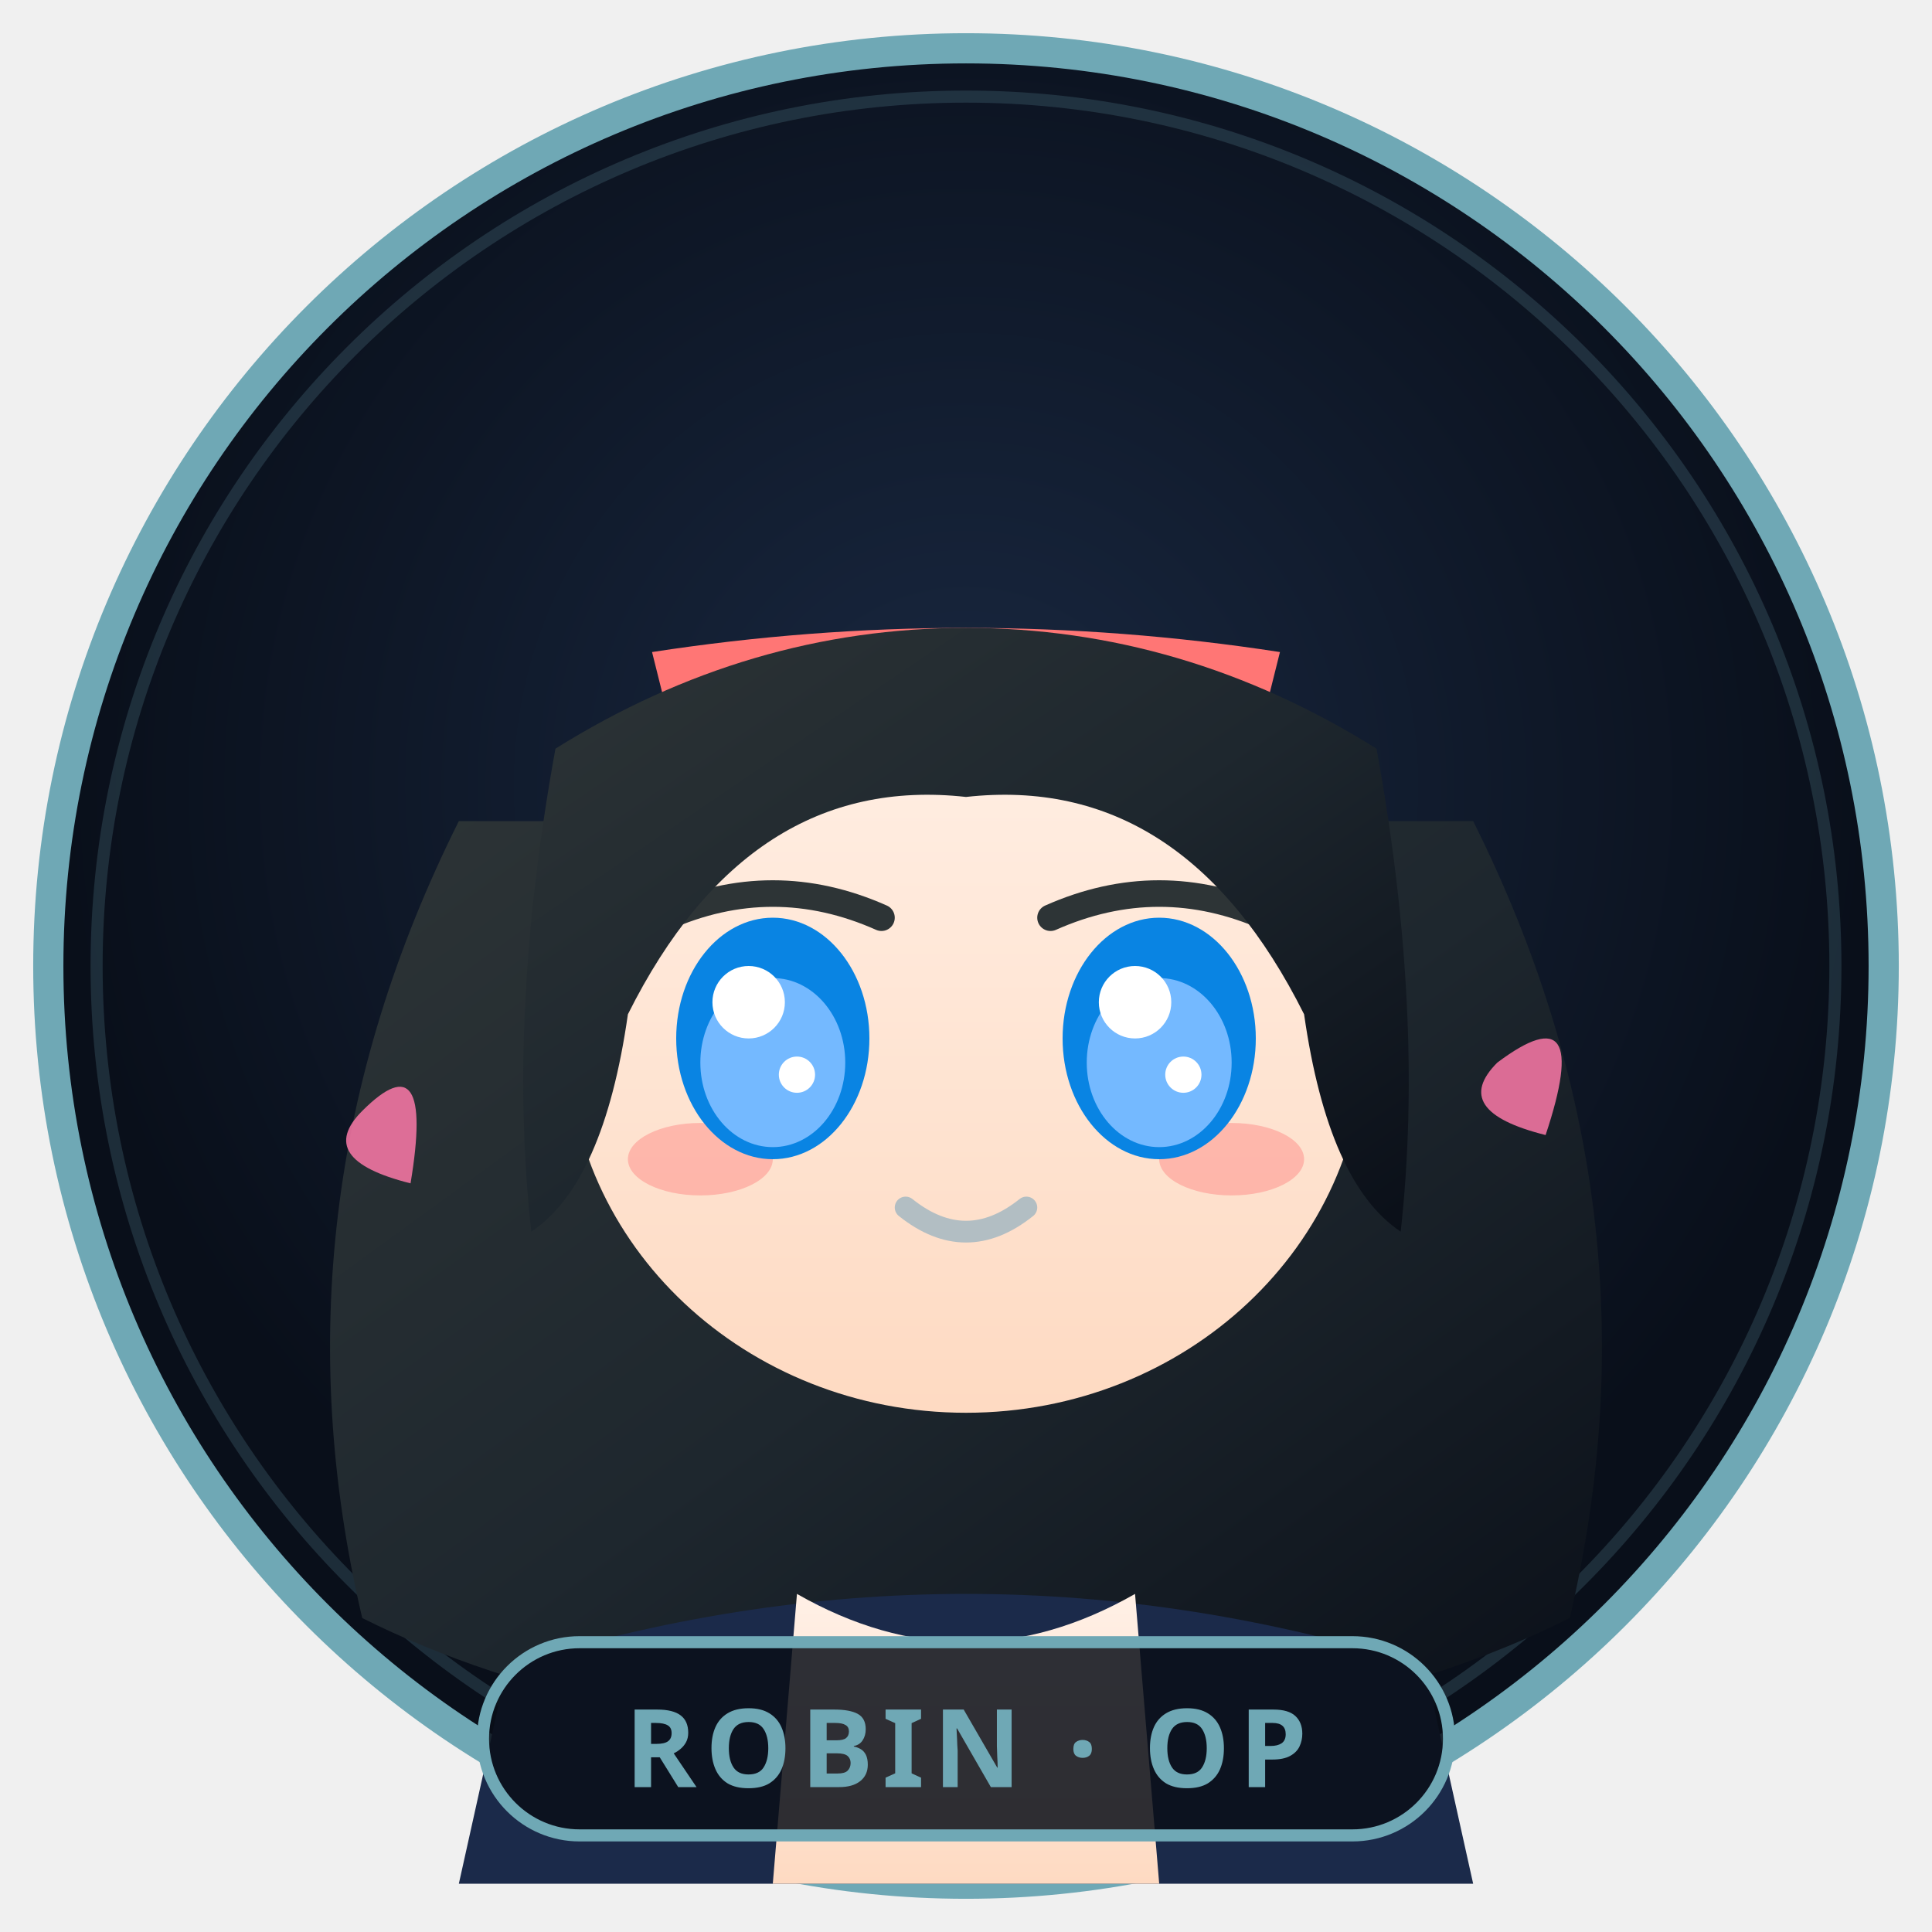
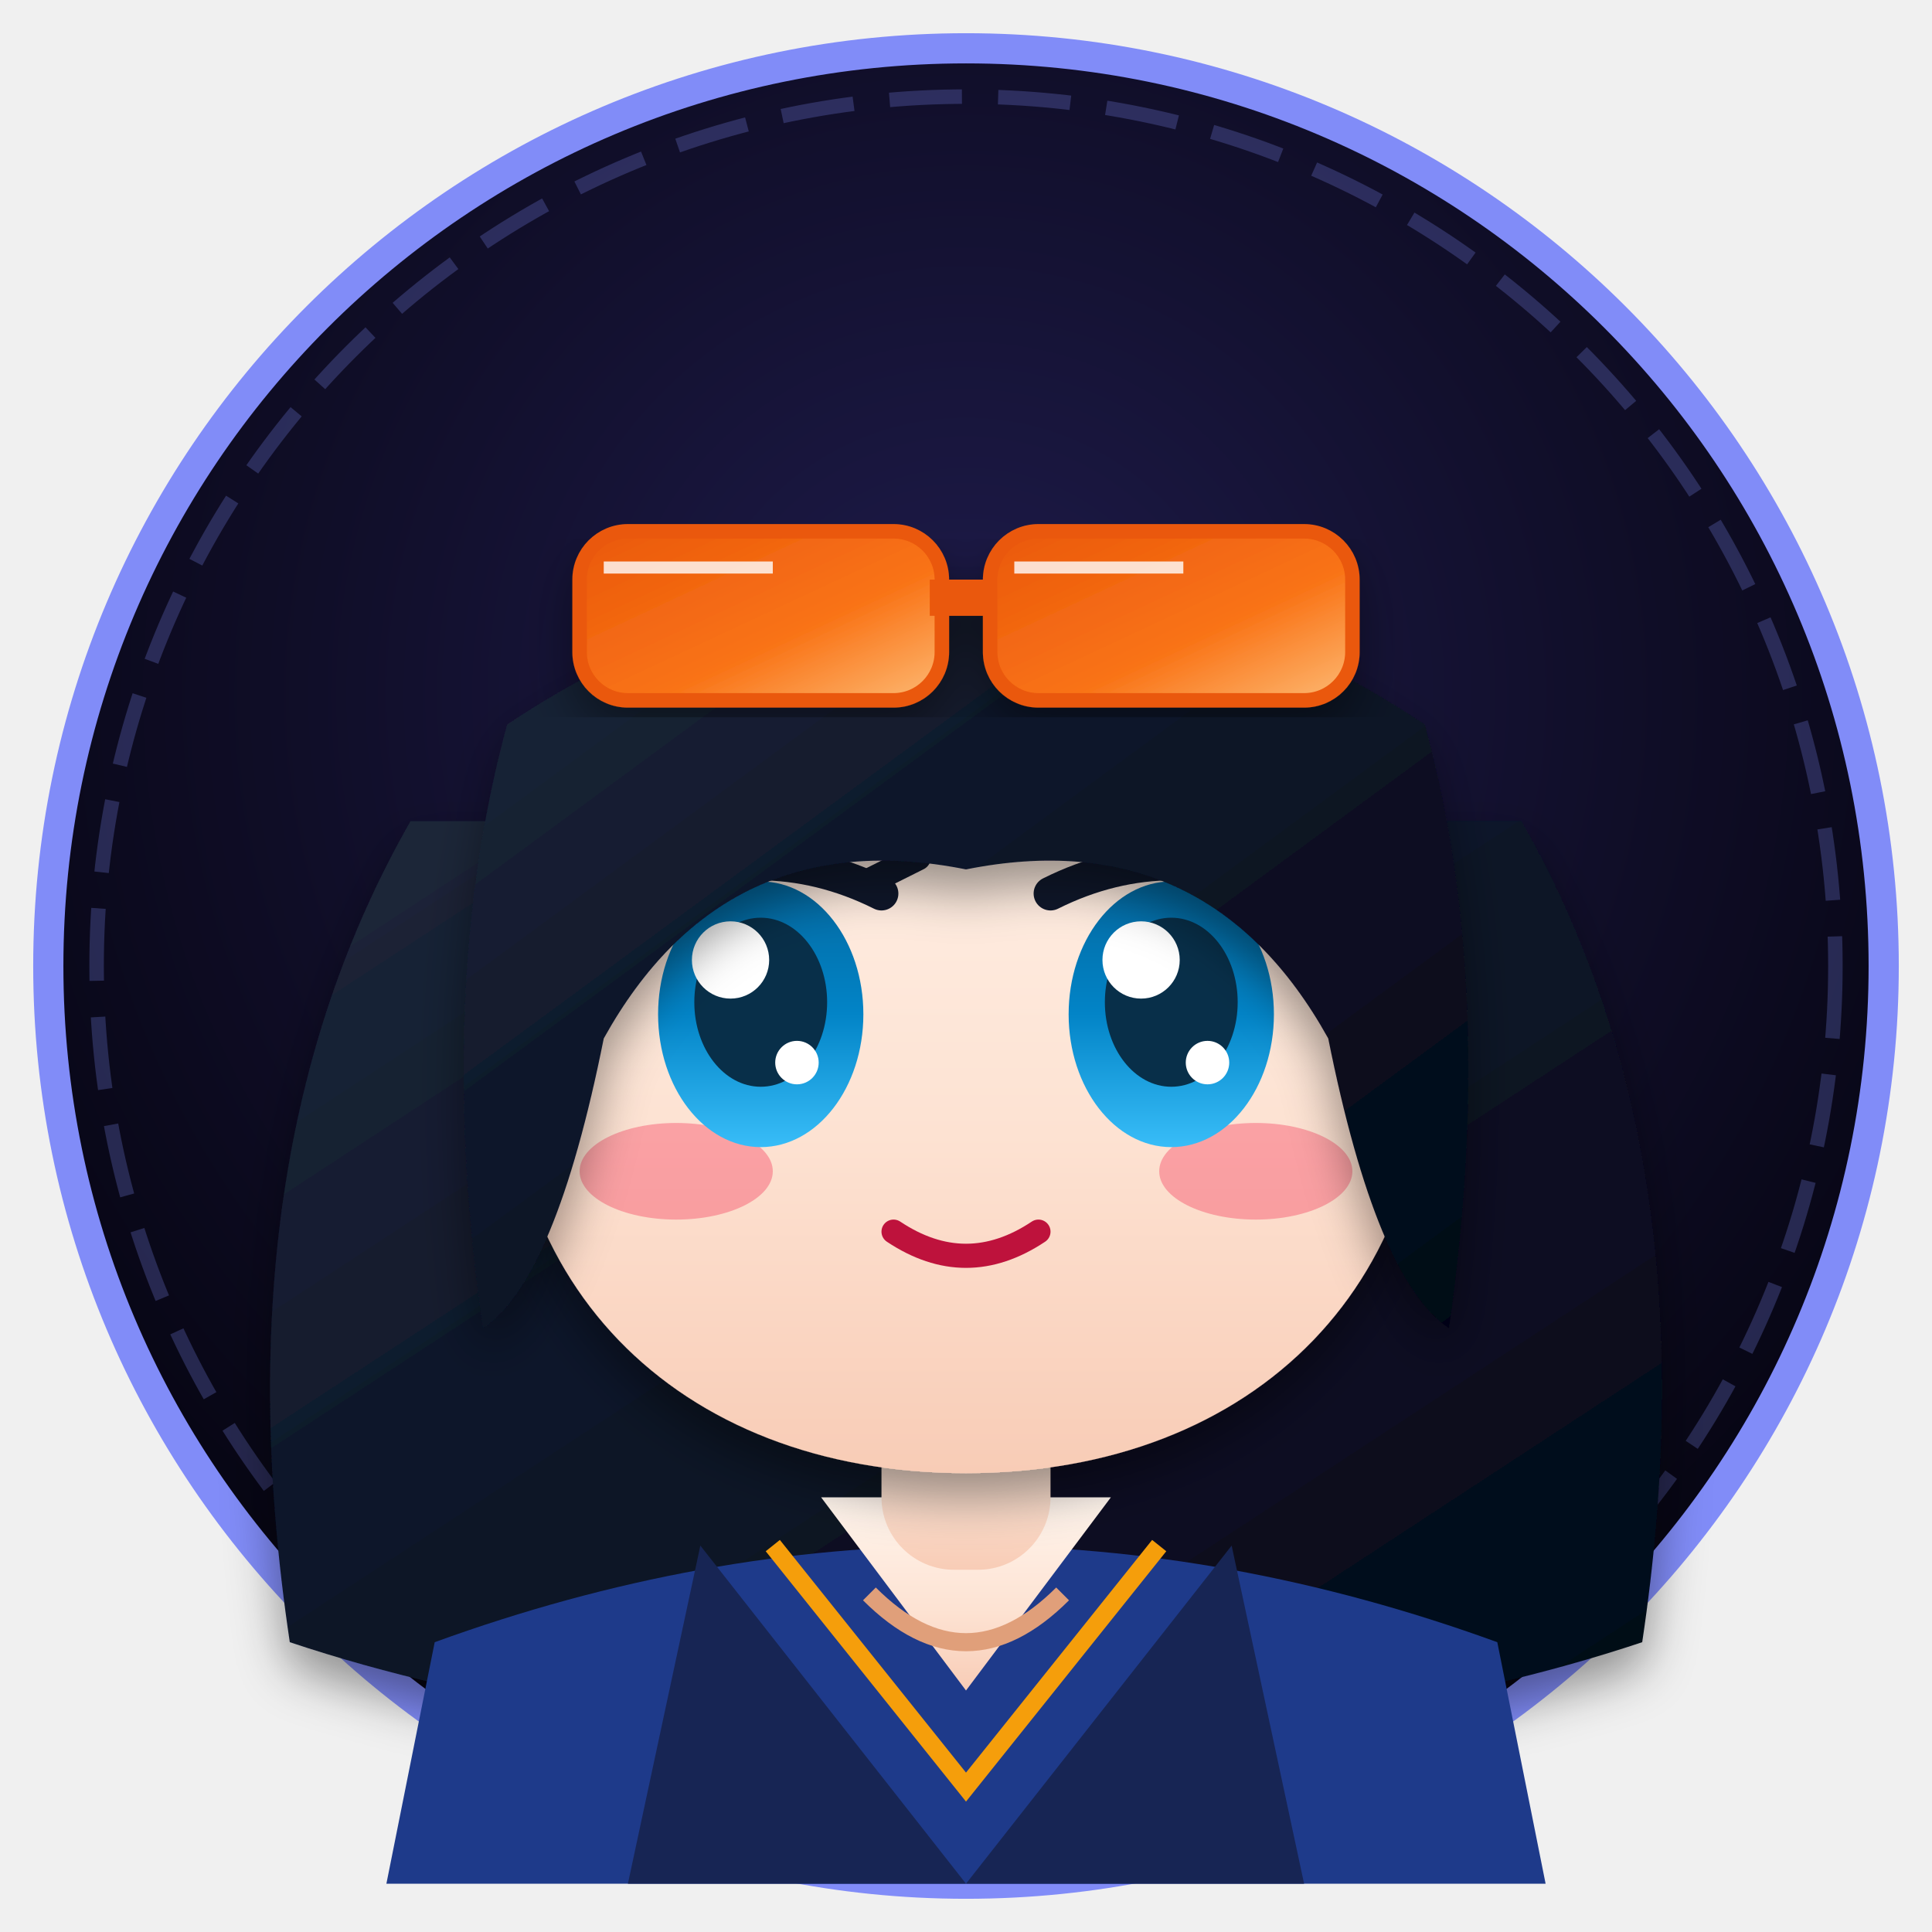
<svg xmlns="http://www.w3.org/2000/svg" viewBox="0 0 160 160" width="160" height="160">
  <defs>
-     <radialGradient id="robinBg" cx="50%" cy="40%" r="50%">
-       <stop offset="0%" stop-color="#192841" />
-       <stop offset="100%" stop-color="#090f1a" />
+     <radialGradient id="robinBg" cx="50%" cy="35%" r="65%">
+       <stop offset="0%" stop-color="#1e1b4b" />
+       <stop offset="60%" stop-color="#0f0d26" />
+       <stop offset="100%" stop-color="#050410" />
    </radialGradient>
+     <linearGradient id="robinSkin" x1="0%" y1="0%" x2="0%" y2="100%">
+       <stop offset="0%" stop-color="#fff5ed" />
+       <stop offset="60%" stop-color="#fde2d2" />
+       <stop offset="100%" stop-color="#f8ccb6" />
+     </linearGradient>
    <linearGradient id="robinHair" x1="0%" y1="0%" x2="100%" y2="100%">
-       <stop offset="0%" stop-color="#2d3436" />
-       <stop offset="50%" stop-color="#1e272e" />
-       <stop offset="100%" stop-color="#0a0f18" />
+       <stop offset="0%" stop-color="#1e293b" />
+       <stop offset="40%" stop-color="#0f172a" />
+       <stop offset="100%" stop-color="#020617" />
    </linearGradient>
-     <linearGradient id="robinSkin" x1="0%" y1="0%" x2="0%" y2="100%">
-       <stop offset="0%" stop-color="#fff0e6" />
-       <stop offset="100%" stop-color="#fedac2" />
+     <linearGradient id="robinEyes" x1="0%" y1="0%" x2="0%" y2="100%">
+       <stop offset="0%" stop-color="#0369a1" />
+       <stop offset="50%" stop-color="#0284c7" />
+       <stop offset="100%" stop-color="#38bdf8" />
    </linearGradient>
+     <linearGradient id="sunglassesGrad" x1="0%" y1="0%" x2="100%" y2="100%">
+       <stop offset="0%" stop-color="#ea580c" />
+       <stop offset="60%" stop-color="#f97316" />
+       <stop offset="100%" stop-color="#fdba74" />
+     </linearGradient>
+     <filter id="robinShadow" x="-10%" y="-10%" width="120%" height="120%">
+       <feDropShadow dx="0" dy="2" stdDeviation="2" flood-color="#000000" flood-opacity="0.4" />
+     </filter>
  </defs>
-   <circle cx="80" cy="80" r="76" fill="url(#robinBg)" stroke="#6fa8b5" stroke-width="2.5" />
-   <circle cx="80" cy="80" r="72" fill="none" stroke="rgba(111,168,181,0.2)" stroke-width="1" />
-   <path d="M38 68 Q22 100 30 134 Q50 144 80 144 Q110 144 130 134 Q138 100 122 68 Z" fill="url(#robinHair)" />
-   <path d="M42 138 Q80 126 118 138 L122 156 L38 156 Z" fill="#1b2a4a" />
-   <path d="M66 132 Q80 140 94 132 L96 156 L64 156 Z" fill="url(#robinSkin)" />
-   <ellipse cx="80" cy="86" rx="33" ry="31" fill="url(#robinSkin)" />
-   <path d="M54 54 Q80 50 106 54 L104 62 Q80 58 56 62 Z" fill="#ff7675" />
-   <rect x="58" y="56" width="18" height="9" rx="3" fill="#2d3436" stroke="#fab1a0" stroke-width="1" />
-   <rect x="84" y="56" width="18" height="9" rx="3" fill="#2d3436" stroke="#fab1a0" stroke-width="1" />
-   <ellipse cx="58" cy="96" rx="6" ry="3" fill="#ff7675" opacity="0.4" />
-   <ellipse cx="102" cy="96" rx="6" ry="3" fill="#ff7675" opacity="0.4" />
-   <ellipse cx="64" cy="86" rx="8" ry="10" fill="#0984e3" />
-   <ellipse cx="64" cy="88" rx="6" ry="7" fill="#74b9ff" />
-   <circle cx="62" cy="83" r="3" fill="#ffffff" />
-   <circle cx="66" cy="89" r="1.5" fill="#ffffff" />
-   <path d="M55 76 Q64 72 73 76" stroke="#2d3436" stroke-width="2.2" fill="none" stroke-linecap="round" />
-   <ellipse cx="96" cy="86" rx="8" ry="10" fill="#0984e3" />
-   <ellipse cx="96" cy="88" rx="6" ry="7" fill="#74b9ff" />
-   <circle cx="94" cy="83" r="3" fill="#ffffff" />
-   <circle cx="98" cy="89" r="1.5" fill="#ffffff" />
-   <path d="M87 76 Q96 72 105 76" stroke="#2d3436" stroke-width="2.2" fill="none" stroke-linecap="round" />
-   <path d="M75 100 Q80 104 85 100" stroke="#b2bec3" stroke-width="1.8" fill="none" stroke-linecap="round" />
-   <path d="M46 62 Q62 52 80 52 Q98 52 114 62 Q118 84 116 102 Q110 98 108 84 Q98 64 80 66 Q62 64 52 84 Q50 98 44 102 Q42 84 46 62 Z" fill="url(#robinHair)" />
-   <path d="M124 88 Q132 82 128 94 Q120 92 124 88 Z" fill="#fd79a8" opacity="0.85" />
-   <path d="M30 92 Q36 86 34 98 Q26 96 30 92 Z" fill="#fd79a8" opacity="0.85" />
-   <rect x="40" y="136" width="80" height="16" rx="8" fill="rgba(10,15,24,0.85)" stroke="#6fa8b5" stroke-width="1" />
-   <text x="80" y="148" text-anchor="middle" fill="#6fa8b5" font-family="'Outfit', sans-serif" font-size="9" font-weight="700" letter-spacing="0.08em">ROBIN · OP</text>
+   <circle cx="80" cy="80" r="76" fill="url(#robinBg)" stroke="#818cf8" stroke-width="2.5" />
+   <circle cx="80" cy="80" r="72" fill="none" stroke="rgba(129,140,248,0.25)" stroke-width="1.2" stroke-dasharray="6 3" />
+   <path d="M34 68 Q18 96 24 136 Q48 144 80 144 Q112 144 136 136 Q142 96 126 68 Z" fill="url(#robinHair)" filter="url(#robinShadow)" />
+   <g id="robinBody">
+     <path d="M36 136 Q80 120 124 136 L128 156 L32 156 Z" fill="#1e3a8a" />
+     <path d="M58 128 L80 156 L102 128 L108 156 L52 156 Z" fill="#172554" />
+     <path d="M64 128 L80 148 L96 128" stroke="#f59e0b" stroke-width="1.5" fill="none" />
+     <path d="M68 124 L80 140 L92 124 Z" fill="url(#robinSkin)" />
+     <path d="M72 132 Q80 140 88 132" stroke="#e09f7a" stroke-width="1.5" fill="none" />
+   </g>
+   <rect x="73" y="112" width="14" height="18" rx="6" fill="url(#robinSkin)" />
+   <path d="M42 82 C40 106 56 122 80 122 C104 122 120 106 118 82 C116 60 102 52 80 52 C58 52 44 60 42 82 Z" fill="url(#robinSkin)" filter="url(#robinShadow)" />
+   <ellipse cx="56" cy="97" rx="8" ry="4" fill="#f43f5e" opacity="0.4" />
+   <ellipse cx="104" cy="97" rx="8" ry="4" fill="#f43f5e" opacity="0.4" />
+   <ellipse cx="63" cy="84" rx="8.5" ry="11" fill="url(#robinEyes)" />
+   <ellipse cx="63" cy="83" rx="5.5" ry="7" fill="#082f49" />
+   <circle cx="60.5" cy="79.5" r="3.2" fill="#ffffff" />
+   <circle cx="66" cy="88" r="1.8" fill="#ffffff" />
+   <path d="M52 74 Q63 69 73 74" stroke="#0f172a" stroke-width="2.8" fill="none" stroke-linecap="round" />
+   <path d="M72 73 L76 71" stroke="#0f172a" stroke-width="2.2" stroke-linecap="round" />
+   <ellipse cx="97" cy="84" rx="8.5" ry="11" fill="url(#robinEyes)" />
+   <ellipse cx="97" cy="83" rx="5.5" ry="7" fill="#082f49" />
+   <circle cx="94.5" cy="79.5" r="3.2" fill="#ffffff" />
+   <circle cx="100" cy="88" r="1.8" fill="#ffffff" />
+   <path d="M87 74 Q97 69 108 74" stroke="#0f172a" stroke-width="2.8" fill="none" stroke-linecap="round" />
+   <path d="M107 74 L111 72" stroke="#0f172a" stroke-width="2.2" stroke-linecap="round" />
+   <path d="M74 102 Q80 106 86 102" stroke="#be123c" stroke-width="2" fill="none" stroke-linecap="round" />
+   <path d="M42 60 Q60 48 80 48 Q100 48 118 60 Q124 82 120 110 Q114 106 110 86 Q100 68 80 72 Q60 68 50 86 Q46 106 40 110 Q36 82 42 60 Z" fill="url(#robinHair)" filter="url(#robinShadow)" />
+   <path d="M54 52 Q80 46 106 52" stroke="#6366f1" stroke-width="2" fill="none" opacity="0.6" />
+   <g id="robinSunglasses" transform="translate(48, 44)" filter="url(#robinShadow)">
+     <rect x="0" y="0" width="30" height="14" rx="4" fill="url(#sunglassesGrad)" stroke="#ea580c" stroke-width="1.2" />
+     <line x1="2" y1="3" x2="16" y2="3" stroke="#ffffff" stroke-width="1" opacity="0.8" />
+     <rect x="29" y="4" width="6" height="3" fill="#ea580c" />
+     <rect x="34" y="0" width="30" height="14" rx="4" fill="url(#sunglassesGrad)" stroke="#ea580c" stroke-width="1.2" />
+     <line x1="36" y1="3" x2="50" y2="3" stroke="#ffffff" stroke-width="1" opacity="0.8" />
+   </g>
</svg>
